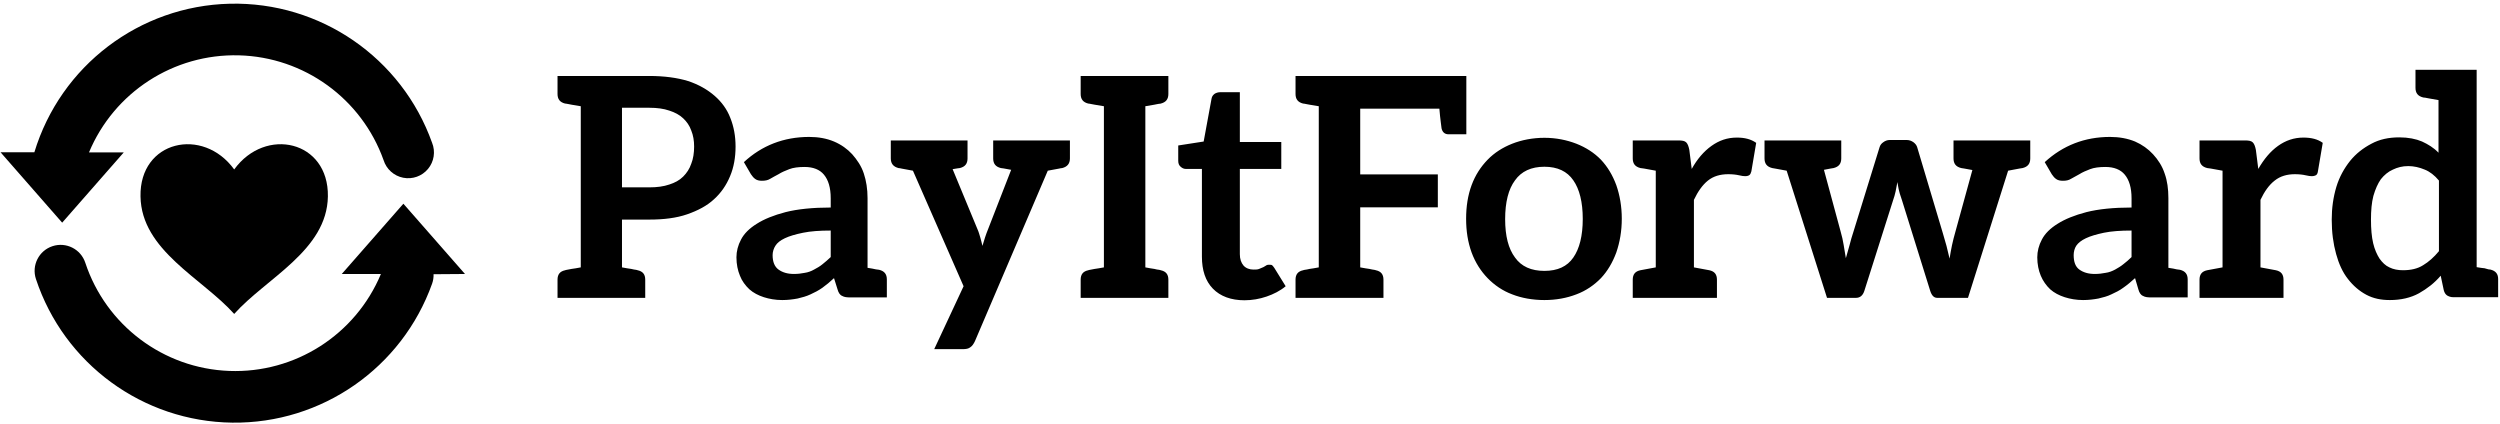
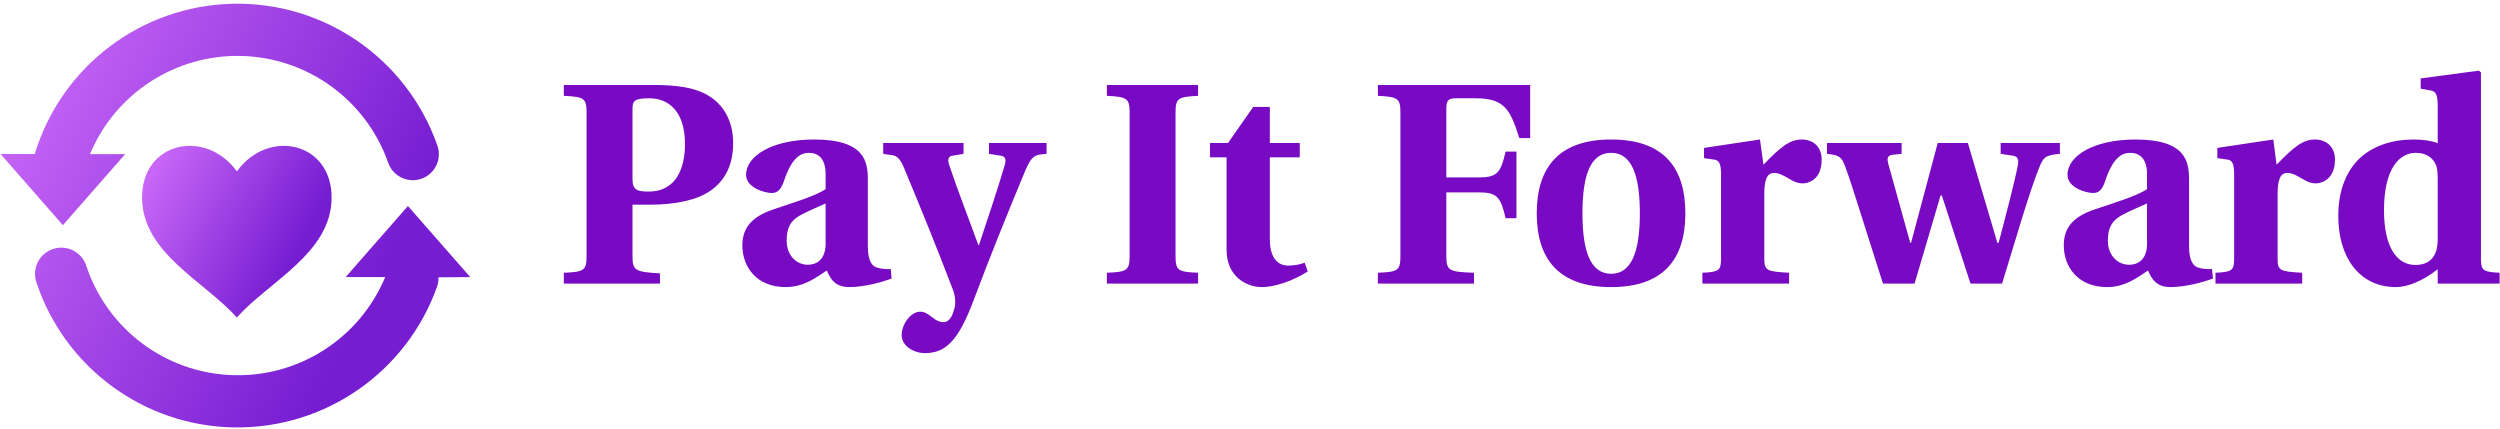
- <svg xmlns="http://www.w3.org/2000/svg" data-v-423bf9ae="" viewBox="0 0 537 91" class="iconLeft">
-   <g data-v-423bf9ae="" id="7108e1fe-80a7-4932-b3ba-97143158bd6b" fill="black" transform="matrix(4.709576,0,0,4.709576,118.4381,-1.106752)">
-     <path d="M8.16 5.61C8.01 5.22 7.77 4.89 7.45 4.61C7.13 4.33 6.72 4.09 6.23 3.93C5.74 3.78 5.14 3.70 4.47 3.70L1.34 3.70L0.28 3.70L0.28 4.52C0.28 4.76 0.39 4.90 0.63 4.96C0.64 4.96 0.67 4.96 0.71 4.97C0.76 4.97 0.83 5.00 0.92 5.01C1.02 5.03 1.18 5.05 1.34 5.08L1.34 12.43C1.18 12.46 1.02 12.49 0.92 12.50C0.83 12.52 0.76 12.53 0.71 12.54C0.67 12.54 0.64 12.56 0.63 12.56C0.39 12.61 0.28 12.75 0.28 12.99L0.28 13.82L1.34 13.82L3.22 13.82L4.28 13.82L4.28 12.99C4.28 12.75 4.17 12.61 3.93 12.56C3.92 12.56 3.89 12.54 3.85 12.54C3.81 12.54 3.74 12.52 3.64 12.50C3.54 12.49 3.39 12.46 3.22 12.43L3.22 10.25L4.47 10.25C5.12 10.25 5.70 10.18 6.19 10.01C6.68 9.84 7.10 9.62 7.42 9.32C7.74 9.03 7.98 8.68 8.15 8.27C8.32 7.87 8.40 7.41 8.40 6.92C8.40 6.44 8.32 6.01 8.16 5.61ZM6.38 7.70C6.30 7.94 6.17 8.13 6.01 8.29C5.84 8.46 5.63 8.57 5.38 8.65C5.12 8.74 4.82 8.78 4.47 8.78L3.22 8.78L3.22 5.15L4.47 5.15C4.82 5.15 5.12 5.19 5.38 5.28C5.63 5.36 5.84 5.47 6.01 5.63C6.17 5.78 6.30 5.96 6.38 6.19C6.47 6.41 6.51 6.65 6.51 6.92C6.51 7.20 6.47 7.48 6.38 7.70ZM14.95 12.54C14.94 12.54 14.88 12.53 14.80 12.52C14.71 12.50 14.57 12.47 14.42 12.45L14.42 9.27C14.42 8.86 14.36 8.48 14.25 8.15C14.14 7.81 13.94 7.52 13.72 7.27C13.50 7.03 13.22 6.83 12.89 6.69C12.56 6.55 12.18 6.48 11.76 6.48C10.60 6.48 9.60 6.87 8.78 7.63L9.10 8.18C9.16 8.26 9.21 8.34 9.30 8.40C9.38 8.46 9.49 8.48 9.60 8.48C9.74 8.48 9.87 8.46 9.98 8.39C10.09 8.32 10.22 8.26 10.36 8.18C10.50 8.09 10.67 8.02 10.85 7.95C11.03 7.88 11.27 7.85 11.55 7.85C11.94 7.85 12.24 7.97 12.43 8.20C12.63 8.44 12.74 8.79 12.74 9.28L12.74 9.70C11.93 9.70 11.23 9.77 10.68 9.91C10.14 10.05 9.70 10.23 9.37 10.44C9.03 10.65 8.79 10.89 8.65 11.16C8.51 11.42 8.44 11.70 8.44 11.97C8.44 12.29 8.50 12.57 8.60 12.81C8.69 13.05 8.85 13.26 9.03 13.43C9.21 13.59 9.44 13.71 9.69 13.79C9.94 13.87 10.22 13.92 10.53 13.92C10.78 13.92 11.02 13.89 11.23 13.85C11.44 13.80 11.63 13.75 11.82 13.66C12.00 13.58 12.19 13.48 12.36 13.36C12.54 13.23 12.71 13.09 12.89 12.92L13.05 13.43C13.09 13.58 13.16 13.69 13.26 13.73C13.36 13.79 13.48 13.80 13.65 13.80L14.24 13.80L14.42 13.80L15.30 13.80L15.30 12.98C15.30 12.74 15.19 12.60 14.95 12.54ZM12.74 11.96C12.61 12.08 12.49 12.19 12.36 12.29C12.24 12.39 12.11 12.46 11.98 12.53C11.86 12.60 11.70 12.66 11.55 12.68C11.40 12.71 11.24 12.73 11.06 12.73C10.77 12.73 10.54 12.66 10.36 12.53C10.18 12.40 10.09 12.18 10.09 11.87C10.09 11.72 10.14 11.56 10.22 11.44C10.30 11.31 10.44 11.20 10.65 11.10C10.86 11.00 11.14 10.92 11.48 10.85C11.82 10.78 12.24 10.75 12.74 10.75ZM23.23 6.64L23.23 6.64L21.84 6.64L21.84 6.64L20.15 6.64L20.15 7.46C20.15 7.70 20.26 7.84 20.50 7.90C20.58 7.91 20.61 7.91 20.97 7.98L19.92 10.68C19.87 10.81 19.82 10.93 19.78 11.06C19.74 11.19 19.70 11.31 19.66 11.45C19.63 11.33 19.60 11.19 19.56 11.06C19.52 10.93 19.49 10.81 19.43 10.68L18.30 7.95C18.52 7.91 18.56 7.91 18.63 7.90C18.87 7.84 18.98 7.70 18.98 7.46L18.98 6.64L17.40 6.64L17.40 6.64L15.89 6.64L15.89 6.64L15.48 6.64L15.48 7.46C15.48 7.70 15.60 7.84 15.83 7.90C15.95 7.91 15.90 7.92 16.49 8.02L18.80 13.29L17.46 16.16L18.75 16.16C18.91 16.16 19.03 16.14 19.11 16.07C19.19 16.02 19.26 15.92 19.32 15.79L22.64 8.02C23.23 7.92 23.18 7.91 23.30 7.90C23.53 7.84 23.65 7.70 23.65 7.46L23.65 6.64ZM27.79 4.96C28.03 4.90 28.14 4.76 28.14 4.52L28.14 3.70L27.09 3.70L25.20 3.70L24.14 3.70L24.14 4.52C24.14 4.76 24.25 4.90 24.49 4.96C24.50 4.96 24.53 4.96 24.57 4.97C24.61 4.97 24.68 5.00 24.78 5.01C24.88 5.03 25.03 5.05 25.20 5.08L25.20 12.43C25.03 12.46 24.88 12.49 24.78 12.50C24.68 12.52 24.61 12.53 24.57 12.54C24.53 12.54 24.50 12.56 24.49 12.56C24.25 12.61 24.14 12.75 24.14 12.99L24.14 13.82L25.20 13.82L27.09 13.82L28.14 13.82L28.14 12.99C28.14 12.75 28.03 12.61 27.79 12.56C27.78 12.56 27.75 12.54 27.71 12.54C27.66 12.54 27.59 12.52 27.50 12.50C27.40 12.49 27.26 12.46 27.09 12.43L27.09 5.08C27.26 5.05 27.40 5.03 27.50 5.01C27.59 5.00 27.66 4.97 27.71 4.97C27.75 4.97 27.78 4.96 27.79 4.96ZM31.61 13.93C31.96 13.93 32.30 13.87 32.62 13.76C32.94 13.65 33.24 13.50 33.49 13.29L32.97 12.45C32.93 12.39 32.90 12.36 32.87 12.33C32.84 12.31 32.79 12.31 32.73 12.31C32.69 12.31 32.66 12.31 32.62 12.33C32.58 12.36 32.52 12.39 32.47 12.42C32.41 12.45 32.35 12.47 32.28 12.50C32.21 12.53 32.13 12.53 32.02 12.53C31.84 12.53 31.68 12.47 31.57 12.35C31.46 12.22 31.40 12.05 31.40 11.83L31.40 7.94L33.29 7.94L33.29 6.71L31.40 6.71L31.40 4.44L30.51 4.44C30.41 4.44 30.31 4.47 30.24 4.52C30.17 4.58 30.13 4.63 30.11 4.73L29.75 6.69L28.59 6.87L28.59 7.57C28.59 7.70 28.63 7.78 28.70 7.84C28.77 7.90 28.84 7.94 28.94 7.94L29.67 7.94L29.67 11.94C29.67 12.56 29.83 13.05 30.17 13.40C30.51 13.75 31.00 13.93 31.61 13.93ZM41.38 3.70L41.06 3.70L35 3.70L33.94 3.70L33.94 4.52C33.94 4.76 34.05 4.90 34.29 4.96C34.30 4.96 34.33 4.96 34.37 4.97C34.41 4.97 34.48 5.00 34.58 5.01C34.68 5.03 34.83 5.05 35 5.08L35 12.43C34.83 12.46 34.68 12.49 34.58 12.50C34.48 12.52 34.41 12.54 34.37 12.54C34.33 12.54 34.30 12.56 34.29 12.56C34.05 12.61 33.94 12.75 33.94 12.99L33.94 13.82L35 13.82L36.89 13.82L37.95 13.82L37.95 12.99C37.95 12.75 37.84 12.61 37.60 12.56C37.59 12.56 37.56 12.54 37.52 12.54C37.48 12.54 37.41 12.52 37.31 12.50C37.21 12.49 37.06 12.46 36.89 12.43L36.89 9.69L40.43 9.69L40.43 8.19L36.89 8.19L36.89 5.19L40.50 5.19C40.54 5.68 40.59 5.98 40.60 6.09C40.64 6.26 40.74 6.36 40.92 6.36L41.51 6.36L41.68 6.36L41.73 6.36L41.73 5.00L41.73 4.68L41.73 3.70ZM45.29 6.52C44.76 6.52 44.25 6.62 43.82 6.79C43.39 6.96 43.01 7.20 42.70 7.52C42.39 7.84 42.14 8.22 41.97 8.68C41.80 9.14 41.72 9.65 41.72 10.21C41.72 10.78 41.80 11.28 41.97 11.75C42.14 12.21 42.39 12.60 42.70 12.92C43.01 13.24 43.39 13.50 43.82 13.66C44.25 13.83 44.76 13.92 45.29 13.92C45.82 13.92 46.31 13.83 46.75 13.66C47.18 13.50 47.56 13.24 47.87 12.92C48.17 12.60 48.40 12.21 48.57 11.75C48.73 11.28 48.82 10.78 48.82 10.21C48.82 9.65 48.73 9.14 48.57 8.68C48.40 8.22 48.17 7.84 47.87 7.52C47.56 7.20 47.18 6.96 46.75 6.79C46.31 6.62 45.82 6.52 45.29 6.52ZM45.29 12.59C44.69 12.59 44.24 12.39 43.95 11.98C43.65 11.58 43.50 11.00 43.50 10.23C43.50 9.46 43.65 8.86 43.95 8.46C44.24 8.05 44.69 7.84 45.29 7.84C45.89 7.84 46.33 8.05 46.61 8.46C46.89 8.86 47.04 9.45 47.04 10.22C47.04 10.99 46.89 11.58 46.61 11.98C46.33 12.39 45.89 12.59 45.29 12.59ZM54.07 6.51C53.63 6.51 53.26 6.64 52.91 6.89C52.56 7.14 52.26 7.49 52.01 7.94L51.90 7.07C51.87 6.92 51.83 6.80 51.76 6.73C51.69 6.66 51.58 6.64 51.39 6.64L50.37 6.64L50.37 6.64L49.32 6.64L49.32 7.46C49.32 7.70 49.43 7.84 49.67 7.90C49.78 7.91 49.77 7.91 50.37 8.02L50.37 12.43C49.77 12.54 49.78 12.54 49.67 12.56C49.43 12.61 49.32 12.75 49.32 12.99L49.32 13.82L50.37 13.82L52.11 13.82L52.11 13.82L53.16 13.82L53.16 12.99C53.16 12.75 53.05 12.61 52.81 12.56C52.70 12.54 52.71 12.54 52.11 12.43L52.11 9.35C52.29 8.97 52.50 8.67 52.75 8.47C53.00 8.27 53.31 8.18 53.68 8.18C53.87 8.18 54.04 8.20 54.17 8.23C54.29 8.26 54.38 8.27 54.45 8.27C54.53 8.27 54.60 8.25 54.64 8.22C54.68 8.19 54.71 8.13 54.73 8.05L54.95 6.75C54.71 6.58 54.42 6.51 54.07 6.51ZM66.88 6.64L66.88 6.64L65.58 6.64L65.56 6.64L63.95 6.64L63.95 7.46C63.95 7.70 64.06 7.84 64.30 7.90C64.40 7.91 64.41 7.92 64.81 7.99L64.04 10.79C63.98 11.00 63.92 11.23 63.88 11.42C63.84 11.62 63.80 11.83 63.77 12.03C63.73 11.83 63.67 11.65 63.63 11.45L63.46 10.86L62.29 6.94C62.26 6.85 62.20 6.78 62.12 6.72C62.03 6.66 61.94 6.62 61.81 6.62L61.04 6.62C60.93 6.62 60.83 6.66 60.75 6.72C60.66 6.78 60.61 6.85 60.58 6.94L59.39 10.79C59.32 11.00 59.26 11.21 59.21 11.41C59.15 11.61 59.09 11.82 59.04 12.01C59.01 11.82 58.97 11.61 58.94 11.41C58.91 11.21 58.86 11.00 58.80 10.79L58.04 7.98C58.37 7.92 58.39 7.91 58.48 7.90C58.72 7.84 58.83 7.70 58.83 7.46L58.83 6.64L57.27 6.64L57.27 6.64L55.90 6.64L55.90 6.64L55.33 6.64L55.33 7.46C55.33 7.70 55.44 7.84 55.68 7.90C55.79 7.91 55.75 7.92 56.34 8.02L58.18 13.82L59.50 13.82C59.68 13.82 59.81 13.72 59.88 13.51L61.19 9.38C61.24 9.24 61.28 9.10 61.31 8.96L61.39 8.54C61.42 8.68 61.43 8.81 61.47 8.95C61.50 9.09 61.56 9.23 61.60 9.37L62.89 13.51C62.96 13.72 63.06 13.82 63.21 13.82L64.61 13.82L66.44 8.02C67.05 7.91 66.99 7.91 67.10 7.90C67.34 7.84 67.45 7.70 67.45 7.46L67.45 6.64ZM74.28 12.54C74.27 12.54 74.21 12.53 74.13 12.52C74.05 12.50 73.91 12.47 73.75 12.45L73.75 9.27C73.75 8.86 73.70 8.48 73.58 8.15C73.47 7.81 73.28 7.52 73.05 7.27C72.83 7.03 72.55 6.83 72.23 6.69C71.89 6.55 71.51 6.48 71.09 6.48C69.93 6.48 68.94 6.87 68.11 7.63L68.43 8.18C68.49 8.26 68.54 8.34 68.63 8.40C68.71 8.46 68.82 8.48 68.94 8.48C69.08 8.48 69.20 8.46 69.31 8.39C69.43 8.32 69.55 8.26 69.69 8.18C69.83 8.09 70.00 8.02 70.18 7.95C70.36 7.88 70.60 7.85 70.88 7.85C71.27 7.85 71.57 7.97 71.76 8.20C71.96 8.44 72.07 8.79 72.07 9.28L72.07 9.70C71.26 9.70 70.56 9.77 70.01 9.91C69.47 10.05 69.03 10.23 68.70 10.44C68.36 10.65 68.12 10.89 67.98 11.16C67.84 11.42 67.77 11.70 67.77 11.97C67.77 12.29 67.83 12.57 67.93 12.81C68.03 13.05 68.18 13.26 68.36 13.43C68.54 13.59 68.77 13.71 69.02 13.79C69.27 13.87 69.55 13.92 69.86 13.92C70.11 13.92 70.35 13.89 70.56 13.85C70.77 13.80 70.97 13.75 71.15 13.66C71.33 13.58 71.53 13.48 71.69 13.36C71.88 13.23 72.04 13.09 72.23 12.92L72.38 13.43C72.42 13.58 72.49 13.69 72.59 13.73C72.69 13.79 72.81 13.80 72.98 13.80L73.57 13.80L73.75 13.80L74.63 13.80L74.63 12.98C74.63 12.74 74.52 12.60 74.28 12.54ZM72.07 11.96C71.95 12.08 71.82 12.19 71.69 12.29C71.57 12.39 71.44 12.46 71.32 12.53C71.19 12.60 71.04 12.66 70.88 12.68C70.73 12.71 70.57 12.73 70.39 12.73C70.10 12.73 69.87 12.66 69.69 12.53C69.51 12.40 69.43 12.18 69.43 11.87C69.43 11.72 69.47 11.56 69.55 11.44C69.64 11.31 69.78 11.20 69.99 11.10C70.20 11.00 70.48 10.92 70.81 10.85C71.15 10.78 71.57 10.75 72.07 10.75ZM79.91 6.51C79.48 6.51 79.10 6.64 78.75 6.89C78.40 7.14 78.11 7.49 77.85 7.94L77.74 7.07C77.71 6.92 77.67 6.80 77.60 6.73C77.53 6.66 77.42 6.64 77.24 6.64L76.22 6.64L76.22 6.64L75.17 6.64L75.17 7.46C75.17 7.70 75.28 7.84 75.52 7.90C75.63 7.91 75.61 7.91 76.22 8.02L76.22 12.43C75.61 12.54 75.63 12.54 75.52 12.56C75.28 12.61 75.17 12.75 75.17 12.99L75.17 13.82L76.22 13.82L77.95 13.82L77.95 13.82L79.00 13.82L79.00 12.99C79.00 12.75 78.89 12.61 78.65 12.56C78.54 12.54 78.55 12.54 77.95 12.43L77.95 9.35C78.13 8.97 78.34 8.67 78.60 8.47C78.85 8.27 79.16 8.18 79.52 8.18C79.72 8.18 79.88 8.20 80.01 8.23C80.14 8.26 80.22 8.27 80.29 8.27C80.37 8.27 80.44 8.25 80.49 8.22C80.53 8.19 80.56 8.13 80.57 8.05L80.79 6.75C80.56 6.58 80.26 6.51 79.91 6.51ZM88.79 12.96C88.79 12.73 88.68 12.59 88.44 12.53C88.41 12.53 88.38 12.52 88.35 12.52C88.33 12.52 88.26 12.49 88.17 12.47C88.09 12.46 87.96 12.45 87.81 12.42L87.81 3.42L86.07 3.42L85.02 3.42L85.02 4.24C85.02 4.48 85.13 4.62 85.37 4.68C85.39 4.68 85.41 4.69 85.46 4.69C85.50 4.69 85.57 4.72 85.67 4.73C85.76 4.75 85.89 4.77 86.07 4.80L86.07 7.20C85.85 6.97 85.60 6.82 85.32 6.69C85.04 6.57 84.69 6.50 84.28 6.50C83.80 6.50 83.38 6.59 83.01 6.79C82.63 6.99 82.31 7.24 82.04 7.57C81.77 7.91 81.55 8.30 81.41 8.76C81.27 9.23 81.20 9.72 81.20 10.25C81.20 10.84 81.27 11.35 81.40 11.82C81.52 12.26 81.70 12.66 81.94 12.96C82.18 13.27 82.46 13.51 82.78 13.68C83.10 13.85 83.45 13.92 83.85 13.92C84.35 13.92 84.80 13.82 85.18 13.61C85.55 13.40 85.88 13.15 86.17 12.81L86.31 13.47C86.34 13.58 86.38 13.65 86.46 13.71C86.55 13.76 86.63 13.79 86.74 13.79L87.81 13.79L88.79 13.79ZM86.09 11.69C85.86 11.97 85.62 12.18 85.37 12.33C85.12 12.49 84.81 12.56 84.45 12.56C84.22 12.56 84.01 12.52 83.83 12.43C83.65 12.35 83.51 12.21 83.38 12.03C83.26 11.84 83.16 11.62 83.09 11.33C83.02 11.03 82.99 10.67 82.99 10.25C82.99 9.83 83.02 9.48 83.10 9.17C83.19 8.86 83.30 8.61 83.44 8.41C83.59 8.22 83.78 8.06 83.99 7.97C84.20 7.87 84.42 7.81 84.69 7.81C84.95 7.81 85.20 7.87 85.44 7.97C85.67 8.06 85.89 8.23 86.09 8.47Z" />
+ <svg xmlns="http://www.w3.org/2000/svg" data-v-423bf9ae="" viewBox="0 0 531 91" class="iconLeft">
+   <g data-v-423bf9ae="" id="5839b09a-72b8-48f1-b579-24547b62e8d6" fill="#780AC3" transform="matrix(4.354136,0,0,4.354136,117.7538,2.329464)">
+     <path d="M0.46 13.30L5.15 13.30L5.15 12.80C3.92 12.73 3.81 12.66 3.81 11.94L3.81 9.45L4.65 9.45C5.96 9.45 7 9.21 7.64 8.75C8.34 8.25 8.72 7.49 8.72 6.45C8.72 5.33 8.22 4.56 7.53 4.14C6.85 3.72 5.94 3.61 4.80 3.61L0.46 3.61L0.46 4.14C1.46 4.19 1.57 4.26 1.57 4.97L1.57 11.94C1.57 12.66 1.46 12.73 0.46 12.77ZM3.81 8.20L3.81 4.77C3.81 4.38 3.92 4.26 4.63 4.26C5.57 4.26 6.37 4.89 6.37 6.50C6.37 7.56 6.01 8.81 4.59 8.81C4.05 8.81 3.81 8.74 3.81 8.20ZM9.17 11.44C9.17 12.49 9.87 13.47 11.28 13.47C12.18 13.47 12.80 12.98 13.29 12.66C13.47 13.09 13.71 13.47 14.38 13.47C15.11 13.47 15.99 13.23 16.45 13.05L16.41 12.59C16.23 12.60 15.95 12.59 15.74 12.52C15.55 12.46 15.29 12.29 15.29 11.47L15.29 8.23C15.29 7.36 15.15 6.27 12.67 6.27C10.61 6.27 9.35 7.08 9.35 7.99C9.35 8.62 10.25 8.88 10.61 8.88C10.92 8.88 11.07 8.65 11.19 8.32C11.58 7.13 12.03 6.92 12.42 6.92C12.82 6.92 13.23 7.15 13.23 7.95L13.23 8.69C12.74 9.03 11.56 9.38 10.65 9.69C9.55 10.07 9.17 10.64 9.17 11.44ZM11.33 11.20C11.33 10.54 11.55 10.22 11.97 9.98C12.40 9.74 12.89 9.55 13.23 9.39L13.23 11.42C13.20 12.18 12.74 12.38 12.36 12.38C11.82 12.38 11.33 11.94 11.33 11.20ZM16.04 6.97L16.51 7.04C16.72 7.08 16.88 7.24 17.04 7.62C17.85 9.56 18.69 11.63 19.43 13.57C19.54 13.85 19.59 14.21 19.52 14.49C19.43 14.81 19.31 15.18 18.97 15.18C18.82 15.18 18.63 15.11 18.47 14.97C18.20 14.77 18.07 14.67 17.84 14.67C17.39 14.67 16.94 15.27 16.94 15.81C16.94 16.35 17.54 16.69 18.07 16.69C19.04 16.69 19.68 16.16 20.44 14.14C21.25 11.97 22.09 9.91 22.92 7.91C23.17 7.31 23.32 7.04 23.72 7.00L24.01 6.97L24.01 6.44L21.20 6.44L21.20 6.97L21.77 7.06C21.97 7.08 22.05 7.21 21.98 7.48C21.59 8.81 21.14 10.11 20.71 11.42L20.68 11.42C20.22 10.14 19.70 8.83 19.26 7.52C19.17 7.24 19.21 7.08 19.43 7.06L19.96 6.97L19.96 6.44L16.04 6.44ZM26.95 13.30L31.40 13.30L31.40 12.77C30.41 12.73 30.30 12.66 30.30 11.94L30.30 4.97C30.30 4.26 30.41 4.19 31.40 4.14L31.40 3.61L26.95 3.61L26.95 4.14C27.94 4.19 28.06 4.26 28.06 4.97L28.06 11.94C28.06 12.66 27.94 12.73 26.95 12.77ZM31.98 7.14L32.79 7.14L32.79 11.66C32.79 12.94 33.74 13.47 34.52 13.47C35.10 13.47 35.97 13.20 36.75 12.71L36.60 12.28C36.40 12.36 36.11 12.42 35.80 12.42C35.27 12.42 34.90 12.03 34.90 11.13L34.90 7.14L36.36 7.14L36.36 6.44L34.90 6.44L34.90 4.68L34.09 4.68L32.86 6.44L31.98 6.44ZM40.17 13.30L44.86 13.30L44.86 12.77C43.62 12.73 43.51 12.66 43.51 11.94L43.51 8.85L45.11 8.85C45.99 8.85 46.17 9.09 46.40 10.11L46.93 10.11L46.93 6.86L46.40 6.86C46.17 7.88 45.99 8.12 45.11 8.12L43.51 8.12L43.51 4.76C43.51 4.35 43.61 4.26 44.00 4.26L44.94 4.26C46.38 4.26 46.63 4.84 47.07 6.20L47.60 6.20L47.60 3.61L40.17 3.61L40.17 4.14C41.16 4.19 41.27 4.26 41.27 4.97L41.27 11.94C41.27 12.66 41.16 12.73 40.17 12.77ZM47.92 9.87C47.92 12.11 49.00 13.47 51.55 13.47C54.10 13.47 55.17 12.11 55.17 9.87C55.17 7.63 54.10 6.27 51.55 6.27C49.00 6.27 47.92 7.63 47.92 9.87ZM50.15 9.87C50.15 7.99 50.55 6.92 51.55 6.92C52.54 6.92 52.95 7.99 52.95 9.87C52.95 11.75 52.54 12.82 51.55 12.82C50.55 12.82 50.15 11.75 50.15 9.87ZM56 13.30L60.23 13.30L60.23 12.77C59.15 12.71 59.02 12.67 59.02 12.08L59.02 8.95C59.02 8.22 59.16 7.90 59.50 7.90C59.72 7.90 59.93 8.01 60.24 8.19C60.42 8.30 60.62 8.41 60.89 8.41C61.17 8.41 61.45 8.26 61.60 8.05C61.75 7.84 61.82 7.56 61.82 7.25C61.82 6.65 61.43 6.27 60.84 6.27C60.26 6.27 59.79 6.65 58.98 7.50L58.81 6.27L56.08 6.68L56.08 7.18L56.57 7.25C56.80 7.28 56.91 7.41 56.91 7.97L56.91 12.08C56.91 12.67 56.80 12.73 56 12.77ZM62.08 6.97C62.64 7.03 62.79 7.10 62.96 7.57C63.27 8.43 63.35 8.71 63.63 9.59L64.81 13.30L66.35 13.30L67.62 9.00L67.68 9.00L69.08 13.30L70.62 13.30L71.62 10.02C71.92 9.06 72.21 8.18 72.42 7.67C72.63 7.13 72.73 7.03 73.44 6.97L73.44 6.44L70.55 6.44L70.55 6.97L71.15 7.06C71.40 7.10 71.43 7.25 71.39 7.52C71.26 8.22 70.80 10.00 70.45 11.31L70.39 11.31L68.95 6.44L67.48 6.44L66.18 11.31L66.14 11.31L65.07 7.46C64.99 7.15 65.04 7.04 65.32 7.01L65.72 6.97L65.72 6.44L62.08 6.44ZM73.63 11.44C73.63 12.49 74.33 13.47 75.74 13.47C76.64 13.47 77.25 12.98 77.74 12.66C77.92 13.09 78.16 13.47 78.83 13.47C79.56 13.47 80.44 13.23 80.91 13.05L80.86 12.59C80.68 12.60 80.40 12.59 80.19 12.52C80.01 12.46 79.74 12.29 79.74 11.47L79.74 8.23C79.74 7.36 79.60 6.27 77.13 6.27C75.07 6.27 73.81 7.08 73.81 7.99C73.81 8.62 74.70 8.88 75.07 8.88C75.38 8.88 75.53 8.65 75.64 8.32C76.03 7.13 76.48 6.92 76.87 6.92C77.28 6.92 77.69 7.15 77.69 7.95L77.69 8.69C77.20 9.03 76.02 9.38 75.11 9.69C74.00 10.07 73.63 10.64 73.63 11.44ZM75.78 11.20C75.78 10.54 76.01 10.22 76.43 9.98C76.86 9.74 77.35 9.55 77.69 9.39L77.69 11.42C77.66 12.18 77.20 12.38 76.82 12.38C76.27 12.38 75.78 11.94 75.78 11.20ZM81.03 13.30L85.26 13.30L85.26 12.77C84.18 12.71 84.06 12.67 84.06 12.08L84.06 8.95C84.06 8.22 84.20 7.90 84.53 7.90C84.76 7.90 84.97 8.01 85.27 8.19C85.46 8.30 85.65 8.41 85.92 8.41C86.20 8.41 86.48 8.26 86.63 8.05C86.79 7.84 86.86 7.56 86.86 7.25C86.86 6.65 86.46 6.27 85.88 6.27C85.29 6.27 84.83 6.65 84.01 7.50L83.85 6.27L81.12 6.68L81.12 7.18L81.61 7.25C81.83 7.28 81.94 7.41 81.94 7.97L81.94 12.08C81.94 12.67 81.83 12.73 81.03 12.77ZM87.02 10.00C87.02 12.04 88.06 13.47 89.84 13.47C90.36 13.47 91.11 13.20 91.87 12.60L91.87 13.30L94.89 13.30L94.89 12.77C94.09 12.73 93.98 12.67 93.98 12.08L93.98 3.00L93.88 2.91L91.04 3.29L91.04 3.79L91.53 3.88C91.76 3.92 91.87 4.05 91.87 4.61L91.87 6.45C91.56 6.33 91.17 6.27 90.69 6.27C89.64 6.27 88.72 6.58 88.07 7.18C87.42 7.80 87.02 8.74 87.02 10.00ZM89.25 9.72C89.25 7.66 90.02 6.92 90.80 6.92C91.34 6.92 91.62 7.18 91.76 7.46C91.87 7.67 91.87 7.99 91.87 8.29L91.87 11.17C91.87 11.73 91.67 12.39 90.78 12.39C89.87 12.39 89.25 11.51 89.25 9.72Z" />
  </g>
-   <g data-v-423bf9ae="" id="c4122a31-791a-41a7-a7e2-a3655ed50424" transform="matrix(1.017926,0,0,1.017926,-0.8962923,-5.103742)" stroke="none" fill="black">
+   <defs data-v-423bf9ae="">
+     <linearGradient data-v-423bf9ae="" gradientTransform="rotate(25)" id="95e0066b-8f10-44d1-a202-534e7c151f9d" x1="0%" y1="0%" x2="100%" y2="0%">
+       <stop data-v-423bf9ae="" offset="0%" style="stop-color: rgb(210, 112, 252); stop-opacity: 1;" />
+       <stop data-v-423bf9ae="" offset="100%" style="stop-color: rgb(118, 29, 210); stop-opacity: 1;" />
+     </linearGradient>
+   </defs>
+   <g data-v-423bf9ae="" id="7d9e898b-8549-484b-ba48-534d7999441a" transform="matrix(1.017926,0,0,1.017926,-0.8962923,-5.103742)" stroke="none" fill="url(#95e0066b-8f10-44d1-a202-534e7c151f9d)">
    <path d="M50.3 40.77c-6.6-9.1-20-6.1-19.77 5.7.18 11.4 13 17.23 19.77 24.79 6.75-7.56 19.59-13.39 19.77-24.79.19-11.8-13.17-14.8-19.77-5.7z" />
    <path d="M99 62.83L86 48 73 62.83h8.26a33.32 33.32 0 0 1-62.38-2.37 5.44 5.44 0 1 0-10.42 3.42 44.21 44.21 0 0 0 83.6 1 5.41 5.41 0 0 0 .31-2zM14 52l13-14.83h-7.34a33.34 33.34 0 0 1 62.16 1.63 5.44 5.44 0 1 0 10.24-3.65 44.2 44.2 0 0 0-83.93 2H1z" />
  </g>
</svg>
